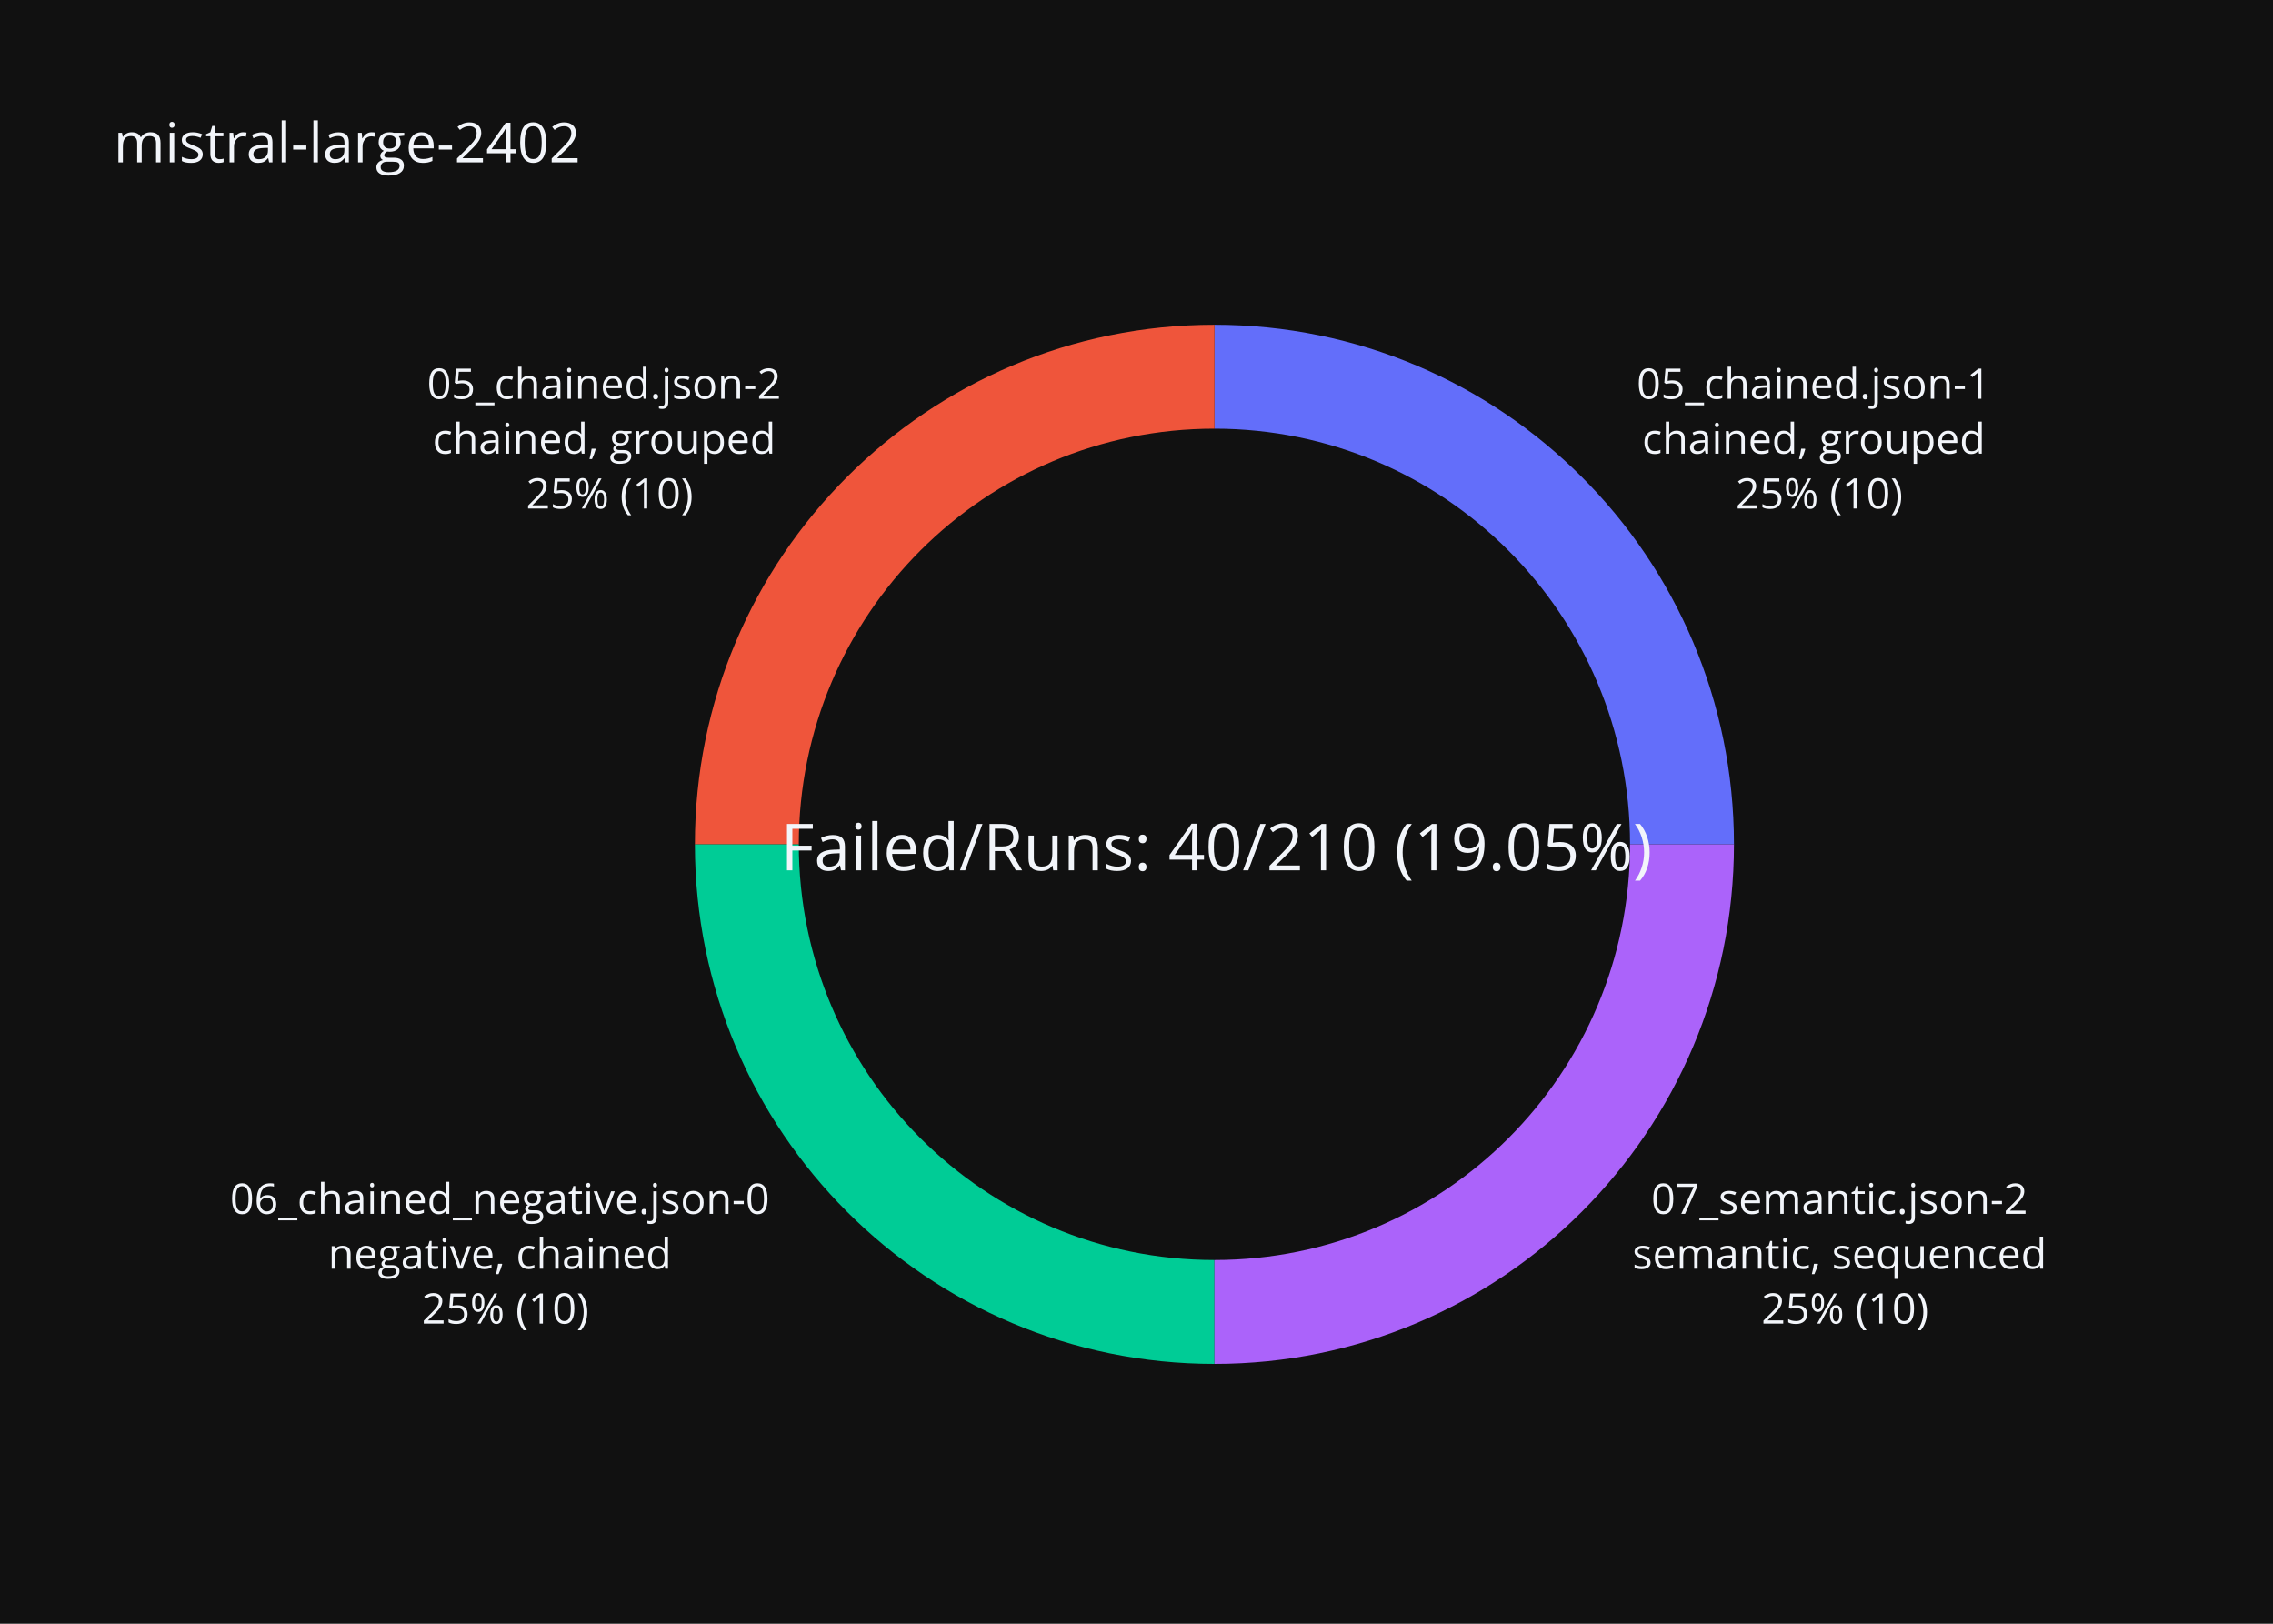
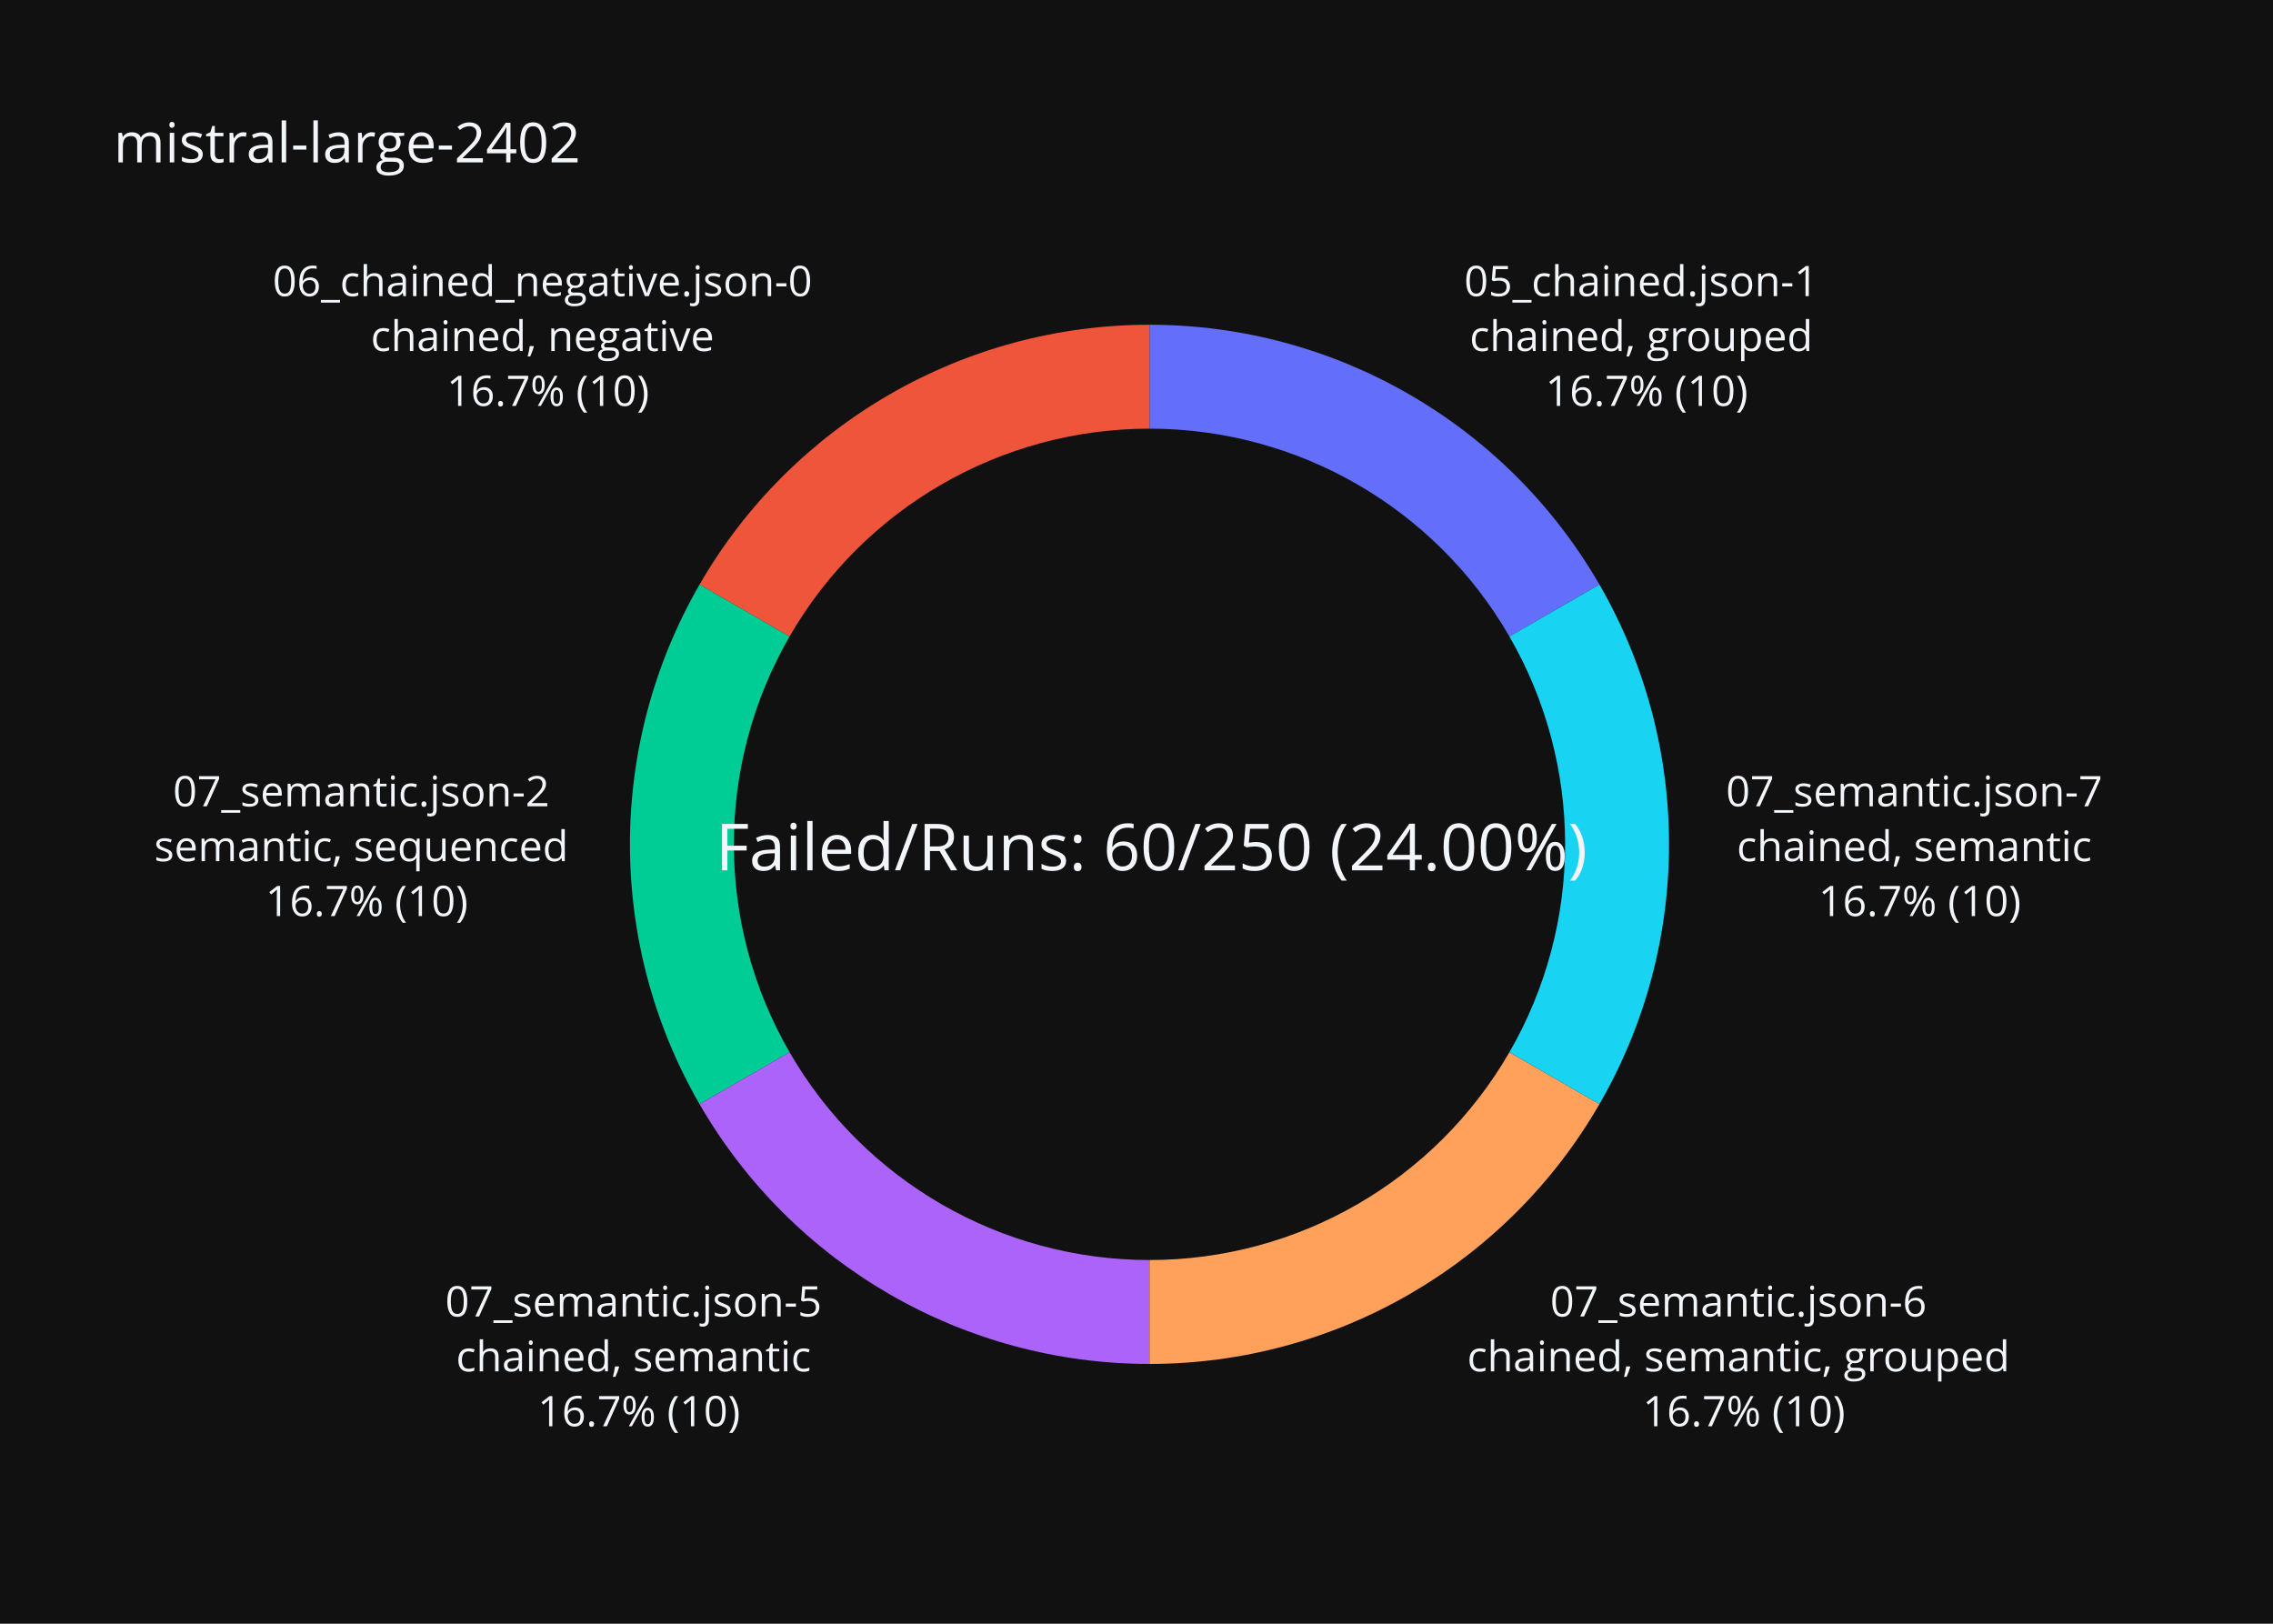
<svg xmlns="http://www.w3.org/2000/svg" class="main-svg" width="700" height="500" style="" viewBox="0 0 700 500">
  <rect x="0" y="0" width="700" height="500" style="fill: rgb(17, 17, 17); fill-opacity: 1;" />
-   <defs id="defs-e39546">
+   <defs id="defs-17f7a5">
    <g class="clips" />
    <g class="gradients" />
    <g class="patterns" />
  </defs>
  <g class="bglayer" />
  <g class="layer-below">
    <g class="imagelayer" />
    <g class="shapelayer" />
  </g>
  <g class="cartesianlayer" />
  <g class="polarlayer" />
  <g class="smithlayer" />
  <g class="ternarylayer" />
  <g class="geolayer" />
  <g class="funnelarealayer" />
  <g class="pielayer">
    <g class="trace" stroke-linejoin="round" style="opacity: 1;">
      <g class="slice">
-         <path class="surface" d="M502,260a128,128 0 0 0 -128,-128l0,-32a160,160 0 0 1 160,160Z" style="pointer-events: none; fill: rgb(99, 110, 250); fill-opacity: 1; stroke-width: 0; stroke: rgb(68, 68, 68); stroke-opacity: 1;" />
+         <path class="surface" d="M464.851,196a128,128 0 0 0 -110.851,-64l0,-32a160,160 0 0 1 138.564,80Z" style="pointer-events: none; fill: rgb(99, 110, 250); fill-opacity: 1; stroke-width: 0; stroke: rgb(68, 68, 68); stroke-opacity: 1;" />
        <g class="slicetext">
-           <text data-notex="1" class="slicetext" transform="translate(560.2582,122.7965)" text-anchor="middle" x="0" y="0" style="font-family: 'Open Sans', verdana, arial, sans-serif; font-size: 13px; fill: rgb(242, 245, 250); fill-opacity: 1; white-space: pre;">
+           <text data-notex="1" class="slicetext" transform="translate(507.1211,91.19179)" text-anchor="middle" x="0" y="0" style="font-family: 'Open Sans', verdana, arial, sans-serif; font-size: 13px; fill: rgb(242, 245, 250); fill-opacity: 1; white-space: pre;">
            <tspan class="line" dy="0em" x="0" y="0">05_chained.json-1</tspan>
            <tspan class="line" dy="1.3em" x="0" y="0">chained, grouped</tspan>
-             <tspan class="line" dy="2.6em" x="0" y="0">25% (10)</tspan>
+             <tspan class="line" dy="2.6em" x="0" y="0">16.7% (10)</tspan>
          </text>
        </g>
      </g>
      <g class="slice">
-         <path class="surface" d="M374,132a128,128 0 0 0 -128,128l-32,-1.9594348786357647e-15a160,160 0 0 1 160,-160Z" style="pointer-events: none; fill: rgb(239, 85, 59); fill-opacity: 1; stroke-width: 0; stroke: rgb(68, 68, 68); stroke-opacity: 1;" />
+         <path class="surface" d="M354,132a128,128 0 0 0 -110.851,64l-27.713,-16a160,160 0 0 1 138.564,-80Z" style="pointer-events: none; fill: rgb(239, 85, 59); fill-opacity: 1; stroke-width: 0; stroke: rgb(68, 68, 68); stroke-opacity: 1;" />
        <g class="slicetext">
-           <text data-notex="1" class="slicetext" transform="translate(187.7418,122.7965)" text-anchor="middle" x="0" y="0" style="font-family: 'Open Sans', verdana, arial, sans-serif; font-size: 13px; fill: rgb(242, 245, 250); fill-opacity: 1; white-space: pre;">
-             <tspan class="line" dy="0em" x="0" y="0">05_chained.json-2</tspan>
-             <tspan class="line" dy="1.3em" x="0" y="0">chained, grouped</tspan>
-             <tspan class="line" dy="2.6em" x="0" y="0">25% (10)</tspan>
+           <text data-notex="1" class="slicetext" transform="translate(168.7539,91.19179)" text-anchor="middle" x="0" y="0" style="font-family: 'Open Sans', verdana, arial, sans-serif; font-size: 13px; fill: rgb(242, 245, 250); fill-opacity: 1; white-space: pre;">
+             <tspan class="line" dy="0em" x="0" y="0">06_chained_negative.json-0</tspan>
+             <tspan class="line" dy="1.3em" x="0" y="0">chained, negative</tspan>
+             <tspan class="line" dy="2.6em" x="0" y="0">16.7% (10)</tspan>
          </text>
        </g>
      </g>
      <g class="slice">
-         <path class="surface" d="M246,260a128,128 0 0 0 128,128l-3.9188697572715295e-15,32a160,160 0 0 1 -160,-160Z" style="pointer-events: none; fill: rgb(0, 204, 150); fill-opacity: 1; stroke-width: 0; stroke: rgb(68, 68, 68); stroke-opacity: 1;" />
+         <path class="surface" d="M243.149,196a128,128 0 0 0 -2.2737367544323207e-14,128l-27.713,16a160,160 0 0 1 2.842170943040401e-14,-160Z" style="pointer-events: none; fill: rgb(0, 204, 150); fill-opacity: 1; stroke-width: 0; stroke: rgb(68, 68, 68); stroke-opacity: 1;" />
        <g class="slicetext">
-           <text data-notex="1" class="slicetext" transform="translate(155.6168,373.7816)" text-anchor="middle" x="0" y="0" style="font-family: 'Open Sans', verdana, arial, sans-serif; font-size: 13px; fill: rgb(242, 245, 250); fill-opacity: 1; white-space: pre;">
-             <tspan class="line" dy="0em" x="0" y="0">06_chained_negative.json-0</tspan>
-             <tspan class="line" dy="1.3em" x="0" y="0">negative, chained</tspan>
-             <tspan class="line" dy="2.6em" x="0" y="0">25% (10)</tspan>
+           <text data-notex="1" class="slicetext" transform="translate(112.9414,248.2891)" text-anchor="middle" x="0" y="0" style="font-family: 'Open Sans', verdana, arial, sans-serif; font-size: 13px; fill: rgb(242, 245, 250); fill-opacity: 1; white-space: pre;">
+             <tspan class="line" dy="0em" x="0" y="0">07_semantic.json-2</tspan>
+             <tspan class="line" dy="1.3em" x="0" y="0">semantic, sequenced</tspan>
+             <tspan class="line" dy="2.6em" x="0" y="0">16.7% (10)</tspan>
          </text>
        </g>
      </g>
      <g class="slice">
-         <path class="surface" d="M374,388a128,128 0 0 0 128,-128l32,5.8783046359072934e-15a160,160 0 0 1 -160,160Z" style="pointer-events: none; fill: rgb(171, 99, 250); fill-opacity: 1; stroke-width: 0; stroke: rgb(68, 68, 68); stroke-opacity: 1;" />
+         <path class="surface" d="M243.149,324a128,128 0 0 0 110.851,64l-1.812972447247353e-14,32a160,160 0 0 1 -138.564,-80Z" style="pointer-events: none; fill: rgb(171, 99, 250); fill-opacity: 1; stroke-width: 0; stroke: rgb(68, 68, 68); stroke-opacity: 1;" />
        <g class="slicetext">
-           <text data-notex="1" class="slicetext" transform="translate(568.1957,373.7816)" text-anchor="middle" x="0" y="0" style="font-family: 'Open Sans', verdana, arial, sans-serif; font-size: 13px; fill: rgb(242, 245, 250); fill-opacity: 1; white-space: pre;">
-             <tspan class="line" dy="0em" x="0" y="0">07_semantic.json-2</tspan>
-             <tspan class="line" dy="1.3em" x="0" y="0">semantic, sequenced</tspan>
-             <tspan class="line" dy="2.6em" x="0" y="0">25% (10)</tspan>
+           <text data-notex="1" class="slicetext" transform="translate(196.7852,405.3863)" text-anchor="middle" x="0" y="0" style="font-family: 'Open Sans', verdana, arial, sans-serif; font-size: 13px; fill: rgb(242, 245, 250); fill-opacity: 1; white-space: pre;">
+             <tspan class="line" dy="0em" x="0" y="0">07_semantic.json-5</tspan>
+             <tspan class="line" dy="1.3em" x="0" y="0">chained, semantic</tspan>
+             <tspan class="line" dy="2.6em" x="0" y="0">16.7% (10)</tspan>
+           </text>
+         </g>
+       </g>
+       <g class="slice">
+         <path class="surface" d="M354,388a128,128 0 0 0 110.851,-64l27.713,16a160,160 0 0 1 -138.564,80Z" style="pointer-events: none; fill: rgb(255, 161, 90); fill-opacity: 1; stroke-width: 0; stroke: rgb(68, 68, 68); stroke-opacity: 1;" />
+         <g class="slicetext">
+           <text data-notex="1" class="slicetext" transform="translate(537.0742,405.3863)" text-anchor="middle" x="0" y="0" style="font-family: 'Open Sans', verdana, arial, sans-serif; font-size: 13px; fill: rgb(242, 245, 250); fill-opacity: 1; white-space: pre;">
+             <tspan class="line" dy="0em" x="0" y="0">07_semantic.json-6</tspan>
+             <tspan class="line" dy="1.3em" x="0" y="0">chained, semantic, grouped</tspan>
+             <tspan class="line" dy="2.6em" x="0" y="0">16.7% (10)</tspan>
+           </text>
+         </g>
+       </g>
+       <g class="slice">
+         <path class="surface" d="M464.851,324a128,128 0 0 0 0,-128l27.713,-16a160,160 0 0 1 0,160Z" style="pointer-events: none; fill: rgb(25, 211, 243); fill-opacity: 1; stroke-width: 0; stroke: rgb(68, 68, 68); stroke-opacity: 1;" />
+         <g class="slicetext">
+           <text data-notex="1" class="slicetext" transform="translate(591.2148,248.2891)" text-anchor="middle" x="0" y="0" style="font-family: 'Open Sans', verdana, arial, sans-serif; font-size: 13px; fill: rgb(242, 245, 250); fill-opacity: 1; white-space: pre;">
+             <tspan class="line" dy="0em" x="0" y="0">07_semantic.json-7</tspan>
+             <tspan class="line" dy="1.3em" x="0" y="0">chained, semantic</tspan>
+             <tspan class="line" dy="2.6em" x="0" y="0">16.7% (10)</tspan>
          </text>
        </g>
      </g>
    </g>
  </g>
  <g class="iciclelayer" />
  <g class="treemaplayer" />
  <g class="sunburstlayer" />
  <g class="glimages" />
-   <defs id="topdefs-e39546">
+   <defs id="topdefs-17f7a5">
    <g class="clips" />
  </defs>
  <g class="layer-above">
    <g class="imagelayer" />
    <g class="shapelayer" />
  </g>
  <g class="infolayer">
    <g class="g-gtitle">
      <text class="gtitle" x="35" y="50" text-anchor="start" dy="0em" style="font-family: 'Open Sans', verdana, arial, sans-serif; font-size: 17px; fill: rgb(242, 245, 250); opacity: 1; white-space: pre;">mistral-large-2402</text>
    </g>
    <g class="annotation" data-index="0" style="opacity: 1;">
-       <g class="annotation-text-g" transform="rotate(0,374,260)">
-         <g class="cursor-pointer" transform="translate(217,246)">
+       <g class="annotation-text-g" transform="rotate(0,354,260)">
+         <g class="cursor-pointer" transform="translate(197,246)">
          <rect class="bg" x="0.5" y="0.5" width="314" height="27" style="stroke-width: 1px; stroke: rgb(0, 0, 0); stroke-opacity: 0; fill: rgb(0, 0, 0); fill-opacity: 0;" />
-           <text class="annotation-text" text-anchor="middle" x="157.609" y="22" style="font-family: 'Open Sans', verdana, arial, sans-serif; font-size: 20px; fill: rgb(242, 245, 250); fill-opacity: 1; white-space: pre;">Failed/Runs: 40/210 (19.05%)</text>
+           <text class="annotation-text" text-anchor="middle" x="157.609" y="22" style="font-family: 'Open Sans', verdana, arial, sans-serif; font-size: 20px; fill: rgb(242, 245, 250); fill-opacity: 1; white-space: pre;">Failed/Runs: 60/250 (24.00%)</text>
        </g>
      </g>
    </g>
  </g>
</svg>
